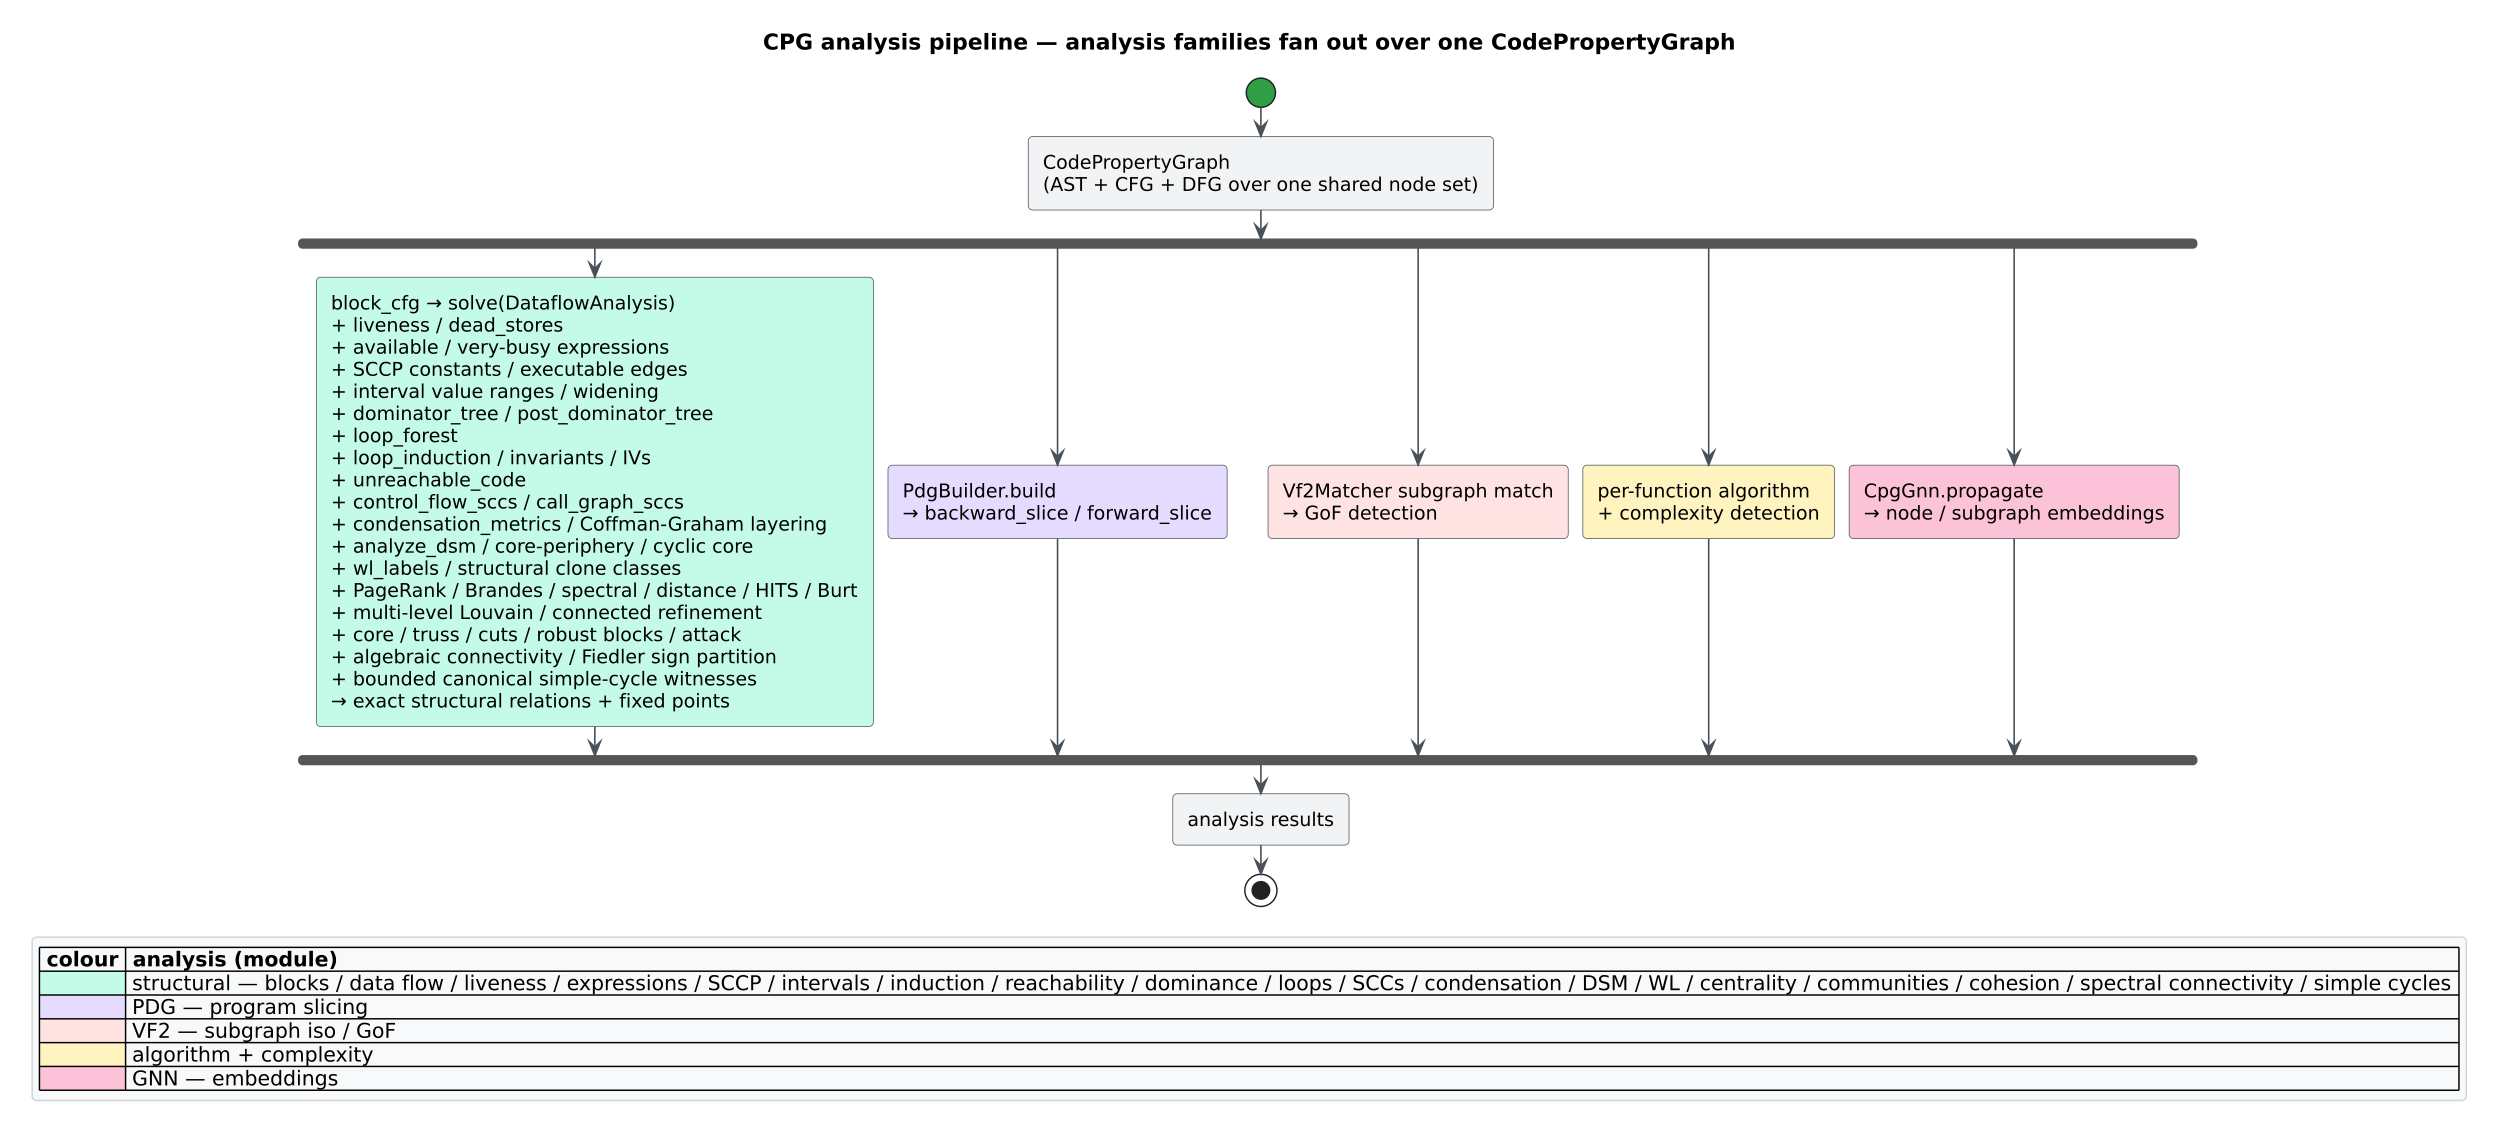
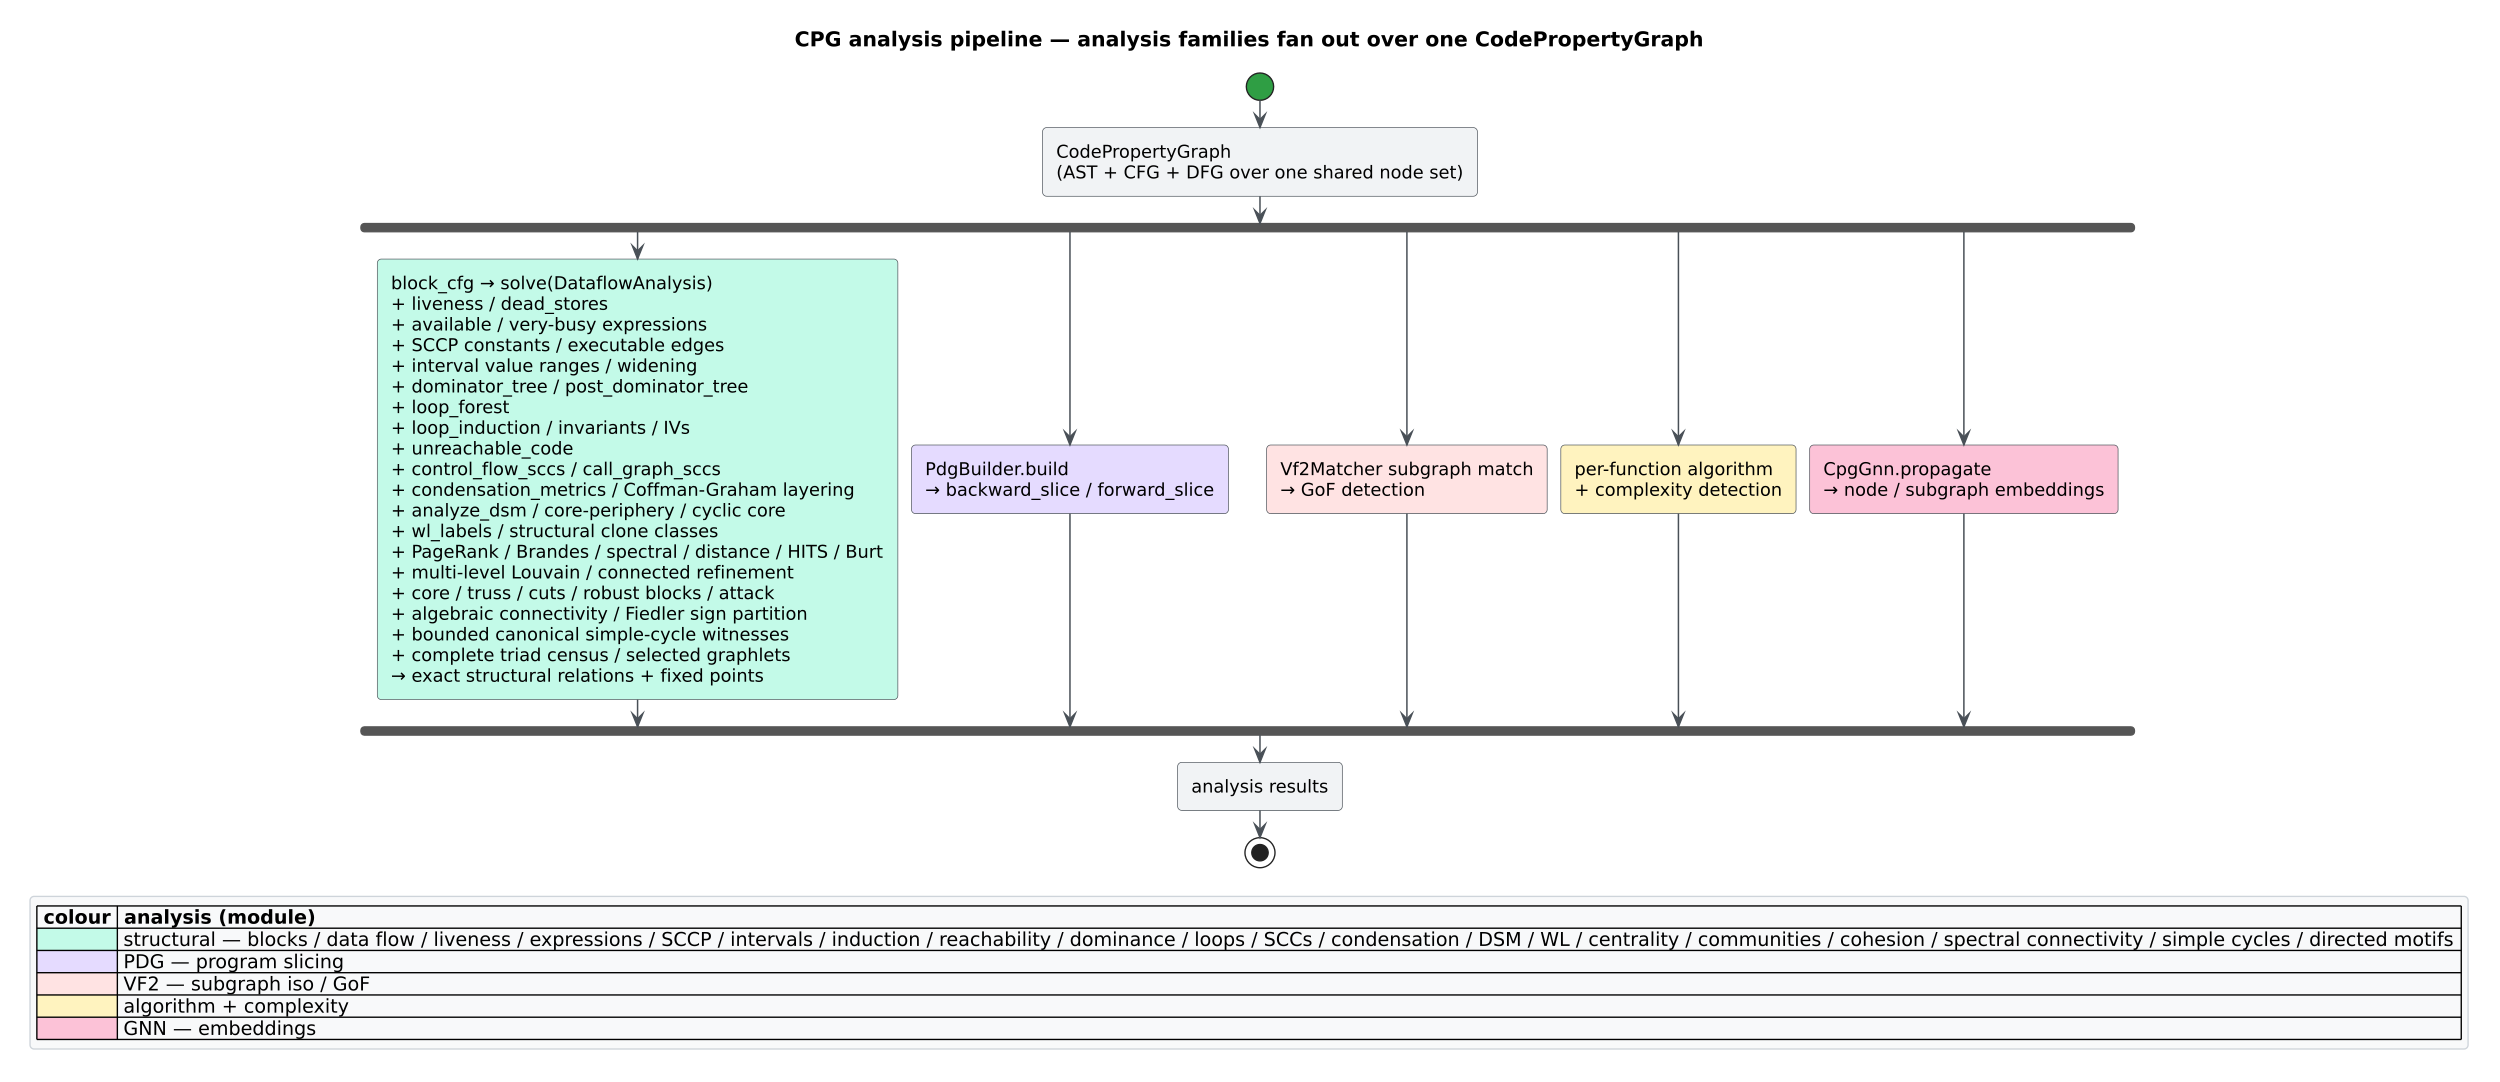
- <svg xmlns="http://www.w3.org/2000/svg" contentStyleType="text/css" data-diagram-type="ACTIVITY" height="777px" preserveAspectRatio="none" style="width:1711px;height:777px;background:#FFFFFF;" version="1.1" viewBox="0 0 1711 777" width="1711px" zoomAndPan="magnify">
+ <svg xmlns="http://www.w3.org/2000/svg" contentStyleType="text/css" data-diagram-type="ACTIVITY" height="792px" preserveAspectRatio="none" style="width:1831px;height:792px;background:#FFFFFF;" version="1.1" viewBox="0 0 1831 792" width="1831px" zoomAndPan="magnify">
  <defs />
  <g>
    <g class="title" data-source-line="2">
-       <text fill="#000000" font-family="'DejaVu Sans'" font-size="15" font-weight="700" lengthAdjust="spacing" textLength="665.662" x="522.128" y="33.923">CPG analysis pipeline — analysis families fan out over one CodePropertyGraph</text>
+       <text fill="#000000" font-family="'DejaVu Sans'" font-size="15" font-weight="700" lengthAdjust="spacing" textLength="665.662" x="581.98" y="33.923">CPG analysis pipeline — analysis families fan out over one CodePropertyGraph</text>
    </g>
-     <ellipse cx="862.958" cy="63.461" fill="#2F9E44" rx="10" ry="10" style="stroke:#222222;stroke-width:1;" />
-     <rect fill="#F1F3F5" height="50.266" rx="3" ry="3" style="stroke:#495057;stroke-width:0.5;" width="318.46" x="703.728" y="93.461" />
-     <text fill="#000000" font-family="'DejaVu Sans'" font-size="13" lengthAdjust="spacing" textLength="128.68" x="713.728" y="115.528">CodePropertyGraph</text>
-     <text fill="#000000" font-family="'DejaVu Sans'" font-size="13" lengthAdjust="spacing" textLength="298.46" x="713.728" y="130.661">(AST + CFG + DFG over one shared node set)</text>
-     <rect fill="#555555" height="6" rx="2.5" ry="2.5" style="stroke:#555555;stroke-width:1;" width="1298.927" x="204.495" y="163.727" />
-     <rect fill="#C3FAE8" height="307.523" rx="3" ry="3" style="stroke:#495057;stroke-width:0.5;" width="381.239" x="216.495" y="189.727" />
-     <text fill="#000000" font-family="'DejaVu Sans'" font-size="13" lengthAdjust="spacing" textLength="235.676" x="226.495" y="211.793">block_cfg → solve(DataflowAnalysis)</text>
-     <text fill="#000000" font-family="'DejaVu Sans'" font-size="13" lengthAdjust="spacing" textLength="159.275" x="226.495" y="226.926">+ liveness / dead_stores</text>
-     <text fill="#000000" font-family="'DejaVu Sans'" font-size="13" lengthAdjust="spacing" textLength="232.267" x="226.495" y="242.059">+ available / very-busy expressions</text>
-     <text fill="#000000" font-family="'DejaVu Sans'" font-size="13" lengthAdjust="spacing" textLength="244.74" x="226.495" y="257.192">+ SCCP constants / executable edges</text>
-     <text fill="#000000" font-family="'DejaVu Sans'" font-size="13" lengthAdjust="spacing" textLength="224.415" x="226.495" y="272.325">+ interval value ranges / widening</text>
-     <text fill="#000000" font-family="'DejaVu Sans'" font-size="13" lengthAdjust="spacing" textLength="262.285" x="226.495" y="287.457">+ dominator_tree / post_dominator_tree</text>
-     <text fill="#000000" font-family="'DejaVu Sans'" font-size="13" lengthAdjust="spacing" textLength="87.039" x="226.495" y="302.59">+ loop_forest</text>
-     <text fill="#000000" font-family="'DejaVu Sans'" font-size="13" lengthAdjust="spacing" textLength="219.019" x="226.495" y="317.723">+ loop_induction / invariants / IVs</text>
-     <text fill="#000000" font-family="'DejaVu Sans'" font-size="13" lengthAdjust="spacing" textLength="133.878" x="226.495" y="332.856">+ unreachable_code</text>
-     <text fill="#000000" font-family="'DejaVu Sans'" font-size="13" lengthAdjust="spacing" textLength="241.865" x="226.495" y="347.989">+ control_flow_sccs / call_graph_sccs</text>
-     <text fill="#000000" font-family="'DejaVu Sans'" font-size="13" lengthAdjust="spacing" textLength="339.123" x="226.495" y="363.122">+ condensation_metrics / Coffman-Graham layering</text>
-     <text fill="#000000" font-family="'DejaVu Sans'" font-size="13" lengthAdjust="spacing" textLength="289.606" x="226.495" y="378.254">+ analyze_dsm / core-periphery / cyclic core</text>
-     <text fill="#000000" font-family="'DejaVu Sans'" font-size="13" lengthAdjust="spacing" textLength="239.745" x="226.495" y="393.387">+ wl_labels / structural clone classes</text>
-     <text fill="#000000" font-family="'DejaVu Sans'" font-size="13" lengthAdjust="spacing" textLength="361.239" x="226.495" y="408.52">+ PageRank / Brandes / spectral / distance / HITS / Burt</text>
-     <text fill="#000000" font-family="'DejaVu Sans'" font-size="13" lengthAdjust="spacing" textLength="295.547" x="226.495" y="423.653">+ multi-level Louvain / connected refinement</text>
-     <text fill="#000000" font-family="'DejaVu Sans'" font-size="13" lengthAdjust="spacing" textLength="281.392" x="226.495" y="438.786">+ core / truss / cuts / robust blocks / attack</text>
-     <text fill="#000000" font-family="'DejaVu Sans'" font-size="13" lengthAdjust="spacing" textLength="306.09" x="226.495" y="453.918">+ algebraic connectivity / Fiedler sign partition</text>
-     <text fill="#000000" font-family="'DejaVu Sans'" font-size="13" lengthAdjust="spacing" textLength="291.586" x="226.495" y="469.051">+ bounded canonical simple-cycle witnesses</text>
-     <text fill="#000000" font-family="'DejaVu Sans'" font-size="13" lengthAdjust="spacing" textLength="273.997" x="226.495" y="484.184">→ exact structural relations + fixed points</text>
-     <rect fill="#E5DBFF" height="50.266" rx="3" ry="3" style="stroke:#495057;stroke-width:0.5;" width="232.113" x="607.734" y="318.356" />
-     <text fill="#000000" font-family="'DejaVu Sans'" font-size="13" lengthAdjust="spacing" textLength="106.418" x="617.734" y="340.422">PdgBuilder.build</text>
-     <text fill="#000000" font-family="'DejaVu Sans'" font-size="13" lengthAdjust="spacing" textLength="212.113" x="617.734" y="355.555">→ backward_slice / forward_slice</text>
-     <rect fill="#FFE3E3" height="50.266" rx="3" ry="3" style="stroke:#495057;stroke-width:0.5;" width="205.447" x="867.847" y="318.356" />
-     <text fill="#000000" font-family="'DejaVu Sans'" font-size="13" lengthAdjust="spacing" textLength="185.447" x="877.847" y="340.422">Vf2Matcher subgraph match</text>
-     <text fill="#000000" font-family="'DejaVu Sans'" font-size="13" lengthAdjust="spacing" textLength="106.057" x="877.847" y="355.555">→ GoF detection</text>
-     <rect fill="#FFF3BF" height="50.266" rx="3" ry="3" style="stroke:#495057;stroke-width:0.5;" width="172.274" x="1083.294" y="318.356" />
-     <text fill="#000000" font-family="'DejaVu Sans'" font-size="13" lengthAdjust="spacing" textLength="146.263" x="1093.294" y="340.422">per-function algorithm</text>
-     <text fill="#000000" font-family="'DejaVu Sans'" font-size="13" lengthAdjust="spacing" textLength="152.274" x="1093.294" y="355.555">+ complexity detection</text>
-     <rect fill="#FCC2D7" height="50.266" rx="3" ry="3" style="stroke:#495057;stroke-width:0.5;" width="225.855" x="1265.568" y="318.356" />
-     <text fill="#000000" font-family="'DejaVu Sans'" font-size="13" lengthAdjust="spacing" textLength="123.348" x="1275.568" y="340.422">CpgGnn.propagate</text>
-     <text fill="#000000" font-family="'DejaVu Sans'" font-size="13" lengthAdjust="spacing" textLength="205.855" x="1275.568" y="355.555">→ node / subgraph embeddings</text>
-     <rect fill="#555555" height="6" rx="2.5" ry="2.5" style="stroke:#555555;stroke-width:1;" width="1298.927" x="204.495" y="517.25" />
-     <rect fill="#F1F3F5" height="35.133" rx="3" ry="3" style="stroke:#495057;stroke-width:0.5;" width="120.604" x="802.657" y="543.25" />
-     <text fill="#000000" font-family="'DejaVu Sans'" font-size="13" lengthAdjust="spacing" textLength="100.604" x="812.657" y="565.317">analysis results</text>
-     <ellipse cx="862.958" cy="609.383" fill="none" rx="11" ry="11" style="stroke:#222222;stroke-width:1;" />
-     <ellipse cx="862.958" cy="609.383" fill="#222222" rx="6" ry="6" style="stroke:#222222;stroke-width:1;" />
-     <line style="stroke:#495057;stroke-width:1.1;" x1="862.958" x2="862.958" y1="73.461" y2="93.461" />
-     <polygon fill="#495057" points="858.958,83.461,862.958,93.461,866.958,83.461,862.958,87.461" style="stroke:#495057;stroke-width:1;stroke-linejoin:miter;stroke-miterlimit:10;" />
-     <line style="stroke:#495057;stroke-width:1.1;" x1="407.114" x2="407.114" y1="169.727" y2="189.727" />
-     <polygon fill="#495057" points="403.114,179.727,407.114,189.727,411.114,179.727,407.114,183.727" style="stroke:#495057;stroke-width:1;stroke-linejoin:miter;stroke-miterlimit:10;" />
-     <line style="stroke:#495057;stroke-width:1.1;" x1="723.79" x2="723.79" y1="169.727" y2="318.356" />
-     <polygon fill="#495057" points="719.79,308.356,723.79,318.356,727.79,308.356,723.79,312.356" style="stroke:#495057;stroke-width:1;stroke-linejoin:miter;stroke-miterlimit:10;" />
-     <line style="stroke:#495057;stroke-width:1.1;" x1="970.57" x2="970.57" y1="169.727" y2="318.356" />
-     <polygon fill="#495057" points="966.57,308.356,970.57,318.356,974.57,308.356,970.57,312.356" style="stroke:#495057;stroke-width:1;stroke-linejoin:miter;stroke-miterlimit:10;" />
-     <line style="stroke:#495057;stroke-width:1.1;" x1="1169.431" x2="1169.431" y1="169.727" y2="318.356" />
-     <polygon fill="#495057" points="1165.431,308.356,1169.431,318.356,1173.431,308.356,1169.431,312.356" style="stroke:#495057;stroke-width:1;stroke-linejoin:miter;stroke-miterlimit:10;" />
-     <line style="stroke:#495057;stroke-width:1.1;" x1="1378.495" x2="1378.495" y1="169.727" y2="318.356" />
-     <polygon fill="#495057" points="1374.495,308.356,1378.495,318.356,1382.495,308.356,1378.495,312.356" style="stroke:#495057;stroke-width:1;stroke-linejoin:miter;stroke-miterlimit:10;" />
-     <line style="stroke:#495057;stroke-width:1.1;" x1="407.114" x2="407.114" y1="497.25" y2="517.25" />
-     <polygon fill="#495057" points="403.114,507.25,407.114,517.25,411.114,507.25,407.114,511.25" style="stroke:#495057;stroke-width:1;stroke-linejoin:miter;stroke-miterlimit:10;" />
-     <line style="stroke:#495057;stroke-width:1.1;" x1="723.79" x2="723.79" y1="368.621" y2="517.25" />
-     <polygon fill="#495057" points="719.79,507.25,723.79,517.25,727.79,507.25,723.79,511.25" style="stroke:#495057;stroke-width:1;stroke-linejoin:miter;stroke-miterlimit:10;" />
-     <line style="stroke:#495057;stroke-width:1.1;" x1="970.57" x2="970.57" y1="368.621" y2="517.25" />
-     <polygon fill="#495057" points="966.57,507.25,970.57,517.25,974.57,507.25,970.57,511.25" style="stroke:#495057;stroke-width:1;stroke-linejoin:miter;stroke-miterlimit:10;" />
-     <line style="stroke:#495057;stroke-width:1.1;" x1="1169.431" x2="1169.431" y1="368.621" y2="517.25" />
-     <polygon fill="#495057" points="1165.431,507.25,1169.431,517.25,1173.431,507.25,1169.431,511.25" style="stroke:#495057;stroke-width:1;stroke-linejoin:miter;stroke-miterlimit:10;" />
-     <line style="stroke:#495057;stroke-width:1.1;" x1="1378.495" x2="1378.495" y1="368.621" y2="517.25" />
-     <polygon fill="#495057" points="1374.495,507.25,1378.495,517.25,1382.495,507.25,1378.495,511.25" style="stroke:#495057;stroke-width:1;stroke-linejoin:miter;stroke-miterlimit:10;" />
-     <line style="stroke:#495057;stroke-width:1.1;" x1="862.958" x2="862.958" y1="143.727" y2="163.727" />
-     <polygon fill="#495057" points="858.958,153.727,862.958,163.727,866.958,153.727,862.958,157.727" style="stroke:#495057;stroke-width:1;stroke-linejoin:miter;stroke-miterlimit:10;" />
-     <line style="stroke:#495057;stroke-width:1.1;" x1="862.958" x2="862.958" y1="523.25" y2="543.25" />
-     <polygon fill="#495057" points="858.958,533.25,862.958,543.25,866.958,533.25,862.958,537.25" style="stroke:#495057;stroke-width:1;stroke-linejoin:miter;stroke-miterlimit:10;" />
-     <line style="stroke:#495057;stroke-width:1.1;" x1="862.958" x2="862.958" y1="578.383" y2="598.383" />
-     <polygon fill="#495057" points="858.958,588.383,862.958,598.383,866.958,588.383,862.958,592.383" style="stroke:#495057;stroke-width:1;stroke-linejoin:miter;stroke-miterlimit:10;" />
-     <g class="legend" data-source-line="41">
-       <rect fill="#F8F9FA" height="111.781" rx="3" ry="3" style="stroke:#CED4DA;stroke-width:1;" width="1665.917" x="22" y="641.383" />
-       <text fill="#000000" font-family="'DejaVu Sans'" font-size="14" font-weight="700" lengthAdjust="spacing" textLength="49.205" x="31.874" y="661.378">colour</text>
-       <text fill="#000000" font-family="'DejaVu Sans'" font-size="14" font-weight="700" lengthAdjust="spacing" textLength="140.41" x="90.827" y="661.378">analysis (module)</text>
-       <rect fill="#C3FAE8" height="16.297" style="stroke:none;stroke-width:1;" width="58.953" x="27" y="664.68" />
-       <text fill="#000000" font-family="'DejaVu Sans'" font-size="14" lengthAdjust="spacing" textLength="4.45" x="27" y="677.675"> </text>
-       <text fill="#000000" font-family="'DejaVu Sans'" font-size="14" lengthAdjust="spacing" textLength="1588.063" x="90.403" y="677.675">structural — blocks / data flow / liveness / expressions / SCCP / intervals / induction / reachability / dominance / loops / SCCs / condensation / DSM / WL / centrality / communities / cohesion / spectral connectivity / simple cycles</text>
-       <rect fill="#E5DBFF" height="16.297" style="stroke:none;stroke-width:1;" width="58.953" x="27" y="680.977" />
-       <text fill="#000000" font-family="'DejaVu Sans'" font-size="14" lengthAdjust="spacing" textLength="4.45" x="27" y="693.972"> </text>
-       <text fill="#000000" font-family="'DejaVu Sans'" font-size="14" lengthAdjust="spacing" textLength="161.909" x="90.403" y="693.972">PDG — program slicing</text>
-       <rect fill="#FFE3E3" height="16.297" style="stroke:none;stroke-width:1;" width="58.953" x="27" y="697.273" />
-       <text fill="#000000" font-family="'DejaVu Sans'" font-size="14" lengthAdjust="spacing" textLength="4.45" x="27" y="710.269"> </text>
-       <text fill="#000000" font-family="'DejaVu Sans'" font-size="14" lengthAdjust="spacing" textLength="180.756" x="90.403" y="710.269">VF2 — subgraph iso / GoF</text>
-       <rect fill="#FFF3BF" height="16.297" style="stroke:none;stroke-width:1;" width="58.953" x="27" y="713.57" />
-       <text fill="#000000" font-family="'DejaVu Sans'" font-size="14" lengthAdjust="spacing" textLength="4.45" x="27" y="726.565"> </text>
-       <text fill="#000000" font-family="'DejaVu Sans'" font-size="14" lengthAdjust="spacing" textLength="165.436" x="90.403" y="726.565">algorithm + complexity</text>
-       <rect fill="#FCC2D7" height="16.297" style="stroke:none;stroke-width:1;" width="58.953" x="27" y="729.867" />
-       <text fill="#000000" font-family="'DejaVu Sans'" font-size="14" lengthAdjust="spacing" textLength="4.45" x="27" y="742.862"> </text>
-       <text fill="#000000" font-family="'DejaVu Sans'" font-size="14" lengthAdjust="spacing" textLength="141.162" x="90.403" y="742.862">GNN — embeddings</text>
-       <line style="stroke:#000000;stroke-width:1;" x1="27" x2="1682.917" y1="648.383" y2="648.383" />
-       <line style="stroke:#000000;stroke-width:1;" x1="27" x2="1682.917" y1="664.68" y2="664.68" />
-       <line style="stroke:#000000;stroke-width:1;" x1="27" x2="1682.917" y1="680.977" y2="680.977" />
-       <line style="stroke:#000000;stroke-width:1;" x1="27" x2="1682.917" y1="697.273" y2="697.273" />
-       <line style="stroke:#000000;stroke-width:1;" x1="27" x2="1682.917" y1="713.57" y2="713.57" />
-       <line style="stroke:#000000;stroke-width:1;" x1="27" x2="1682.917" y1="729.867" y2="729.867" />
-       <line style="stroke:#000000;stroke-width:1;" x1="27" x2="1682.917" y1="746.164" y2="746.164" />
-       <line style="stroke:#000000;stroke-width:1;" x1="27" x2="27" y1="648.383" y2="746.164" />
-       <line style="stroke:#000000;stroke-width:1;" x1="85.953" x2="85.953" y1="648.383" y2="746.164" />
-       <line style="stroke:#000000;stroke-width:1;" x1="1682.917" x2="1682.917" y1="648.383" y2="746.164" />
+     <ellipse cx="922.811" cy="63.461" fill="#2F9E44" rx="10" ry="10" style="stroke:#222222;stroke-width:1;" />
+     <rect fill="#F1F3F5" height="50.266" rx="3" ry="3" style="stroke:#495057;stroke-width:0.5;" width="318.46" x="763.58" y="93.461" />
+     <text fill="#000000" font-family="'DejaVu Sans'" font-size="13" lengthAdjust="spacing" textLength="128.68" x="773.58" y="115.528">CodePropertyGraph</text>
+     <text fill="#000000" font-family="'DejaVu Sans'" font-size="13" lengthAdjust="spacing" textLength="298.46" x="773.58" y="130.661">(AST + CFG + DFG over one shared node set)</text>
+     <rect fill="#555555" height="6" rx="2.5" ry="2.5" style="stroke:#555555;stroke-width:1;" width="1298.927" x="264.347" y="163.727" />
+     <rect fill="#C3FAE8" height="322.656" rx="3" ry="3" style="stroke:#495057;stroke-width:0.5;" width="381.239" x="276.347" y="189.727" />
+     <text fill="#000000" font-family="'DejaVu Sans'" font-size="13" lengthAdjust="spacing" textLength="235.676" x="286.347" y="211.793">block_cfg → solve(DataflowAnalysis)</text>
+     <text fill="#000000" font-family="'DejaVu Sans'" font-size="13" lengthAdjust="spacing" textLength="159.275" x="286.347" y="226.926">+ liveness / dead_stores</text>
+     <text fill="#000000" font-family="'DejaVu Sans'" font-size="13" lengthAdjust="spacing" textLength="232.267" x="286.347" y="242.059">+ available / very-busy expressions</text>
+     <text fill="#000000" font-family="'DejaVu Sans'" font-size="13" lengthAdjust="spacing" textLength="244.74" x="286.347" y="257.192">+ SCCP constants / executable edges</text>
+     <text fill="#000000" font-family="'DejaVu Sans'" font-size="13" lengthAdjust="spacing" textLength="224.415" x="286.347" y="272.325">+ interval value ranges / widening</text>
+     <text fill="#000000" font-family="'DejaVu Sans'" font-size="13" lengthAdjust="spacing" textLength="262.285" x="286.347" y="287.457">+ dominator_tree / post_dominator_tree</text>
+     <text fill="#000000" font-family="'DejaVu Sans'" font-size="13" lengthAdjust="spacing" textLength="87.039" x="286.347" y="302.59">+ loop_forest</text>
+     <text fill="#000000" font-family="'DejaVu Sans'" font-size="13" lengthAdjust="spacing" textLength="219.019" x="286.347" y="317.723">+ loop_induction / invariants / IVs</text>
+     <text fill="#000000" font-family="'DejaVu Sans'" font-size="13" lengthAdjust="spacing" textLength="133.878" x="286.347" y="332.856">+ unreachable_code</text>
+     <text fill="#000000" font-family="'DejaVu Sans'" font-size="13" lengthAdjust="spacing" textLength="241.865" x="286.347" y="347.989">+ control_flow_sccs / call_graph_sccs</text>
+     <text fill="#000000" font-family="'DejaVu Sans'" font-size="13" lengthAdjust="spacing" textLength="339.123" x="286.347" y="363.122">+ condensation_metrics / Coffman-Graham layering</text>
+     <text fill="#000000" font-family="'DejaVu Sans'" font-size="13" lengthAdjust="spacing" textLength="289.606" x="286.347" y="378.254">+ analyze_dsm / core-periphery / cyclic core</text>
+     <text fill="#000000" font-family="'DejaVu Sans'" font-size="13" lengthAdjust="spacing" textLength="239.745" x="286.347" y="393.387">+ wl_labels / structural clone classes</text>
+     <text fill="#000000" font-family="'DejaVu Sans'" font-size="13" lengthAdjust="spacing" textLength="361.239" x="286.347" y="408.52">+ PageRank / Brandes / spectral / distance / HITS / Burt</text>
+     <text fill="#000000" font-family="'DejaVu Sans'" font-size="13" lengthAdjust="spacing" textLength="295.547" x="286.347" y="423.653">+ multi-level Louvain / connected refinement</text>
+     <text fill="#000000" font-family="'DejaVu Sans'" font-size="13" lengthAdjust="spacing" textLength="281.392" x="286.347" y="438.786">+ core / truss / cuts / robust blocks / attack</text>
+     <text fill="#000000" font-family="'DejaVu Sans'" font-size="13" lengthAdjust="spacing" textLength="306.09" x="286.347" y="453.918">+ algebraic connectivity / Fiedler sign partition</text>
+     <text fill="#000000" font-family="'DejaVu Sans'" font-size="13" lengthAdjust="spacing" textLength="291.586" x="286.347" y="469.051">+ bounded canonical simple-cycle witnesses</text>
+     <text fill="#000000" font-family="'DejaVu Sans'" font-size="13" lengthAdjust="spacing" textLength="292.64" x="286.347" y="484.184">+ complete triad census / selected graphlets</text>
+     <text fill="#000000" font-family="'DejaVu Sans'" font-size="13" lengthAdjust="spacing" textLength="273.997" x="286.347" y="499.317">→ exact structural relations + fixed points</text>
+     <rect fill="#E5DBFF" height="50.266" rx="3" ry="3" style="stroke:#495057;stroke-width:0.5;" width="232.113" x="667.586" y="325.922" />
+     <text fill="#000000" font-family="'DejaVu Sans'" font-size="13" lengthAdjust="spacing" textLength="106.418" x="677.586" y="347.989">PdgBuilder.build</text>
+     <text fill="#000000" font-family="'DejaVu Sans'" font-size="13" lengthAdjust="spacing" textLength="212.113" x="677.586" y="363.122">→ backward_slice / forward_slice</text>
+     <rect fill="#FFE3E3" height="50.266" rx="3" ry="3" style="stroke:#495057;stroke-width:0.5;" width="205.447" x="927.699" y="325.922" />
+     <text fill="#000000" font-family="'DejaVu Sans'" font-size="13" lengthAdjust="spacing" textLength="185.447" x="937.699" y="347.989">Vf2Matcher subgraph match</text>
+     <text fill="#000000" font-family="'DejaVu Sans'" font-size="13" lengthAdjust="spacing" textLength="106.057" x="937.699" y="363.122">→ GoF detection</text>
+     <rect fill="#FFF3BF" height="50.266" rx="3" ry="3" style="stroke:#495057;stroke-width:0.5;" width="172.274" x="1143.146" y="325.922" />
+     <text fill="#000000" font-family="'DejaVu Sans'" font-size="13" lengthAdjust="spacing" textLength="146.263" x="1153.146" y="347.989">per-function algorithm</text>
+     <text fill="#000000" font-family="'DejaVu Sans'" font-size="13" lengthAdjust="spacing" textLength="152.274" x="1153.146" y="363.122">+ complexity detection</text>
+     <rect fill="#FCC2D7" height="50.266" rx="3" ry="3" style="stroke:#495057;stroke-width:0.5;" width="225.855" x="1325.42" y="325.922" />
+     <text fill="#000000" font-family="'DejaVu Sans'" font-size="13" lengthAdjust="spacing" textLength="123.348" x="1335.42" y="347.989">CpgGnn.propagate</text>
+     <text fill="#000000" font-family="'DejaVu Sans'" font-size="13" lengthAdjust="spacing" textLength="205.855" x="1335.42" y="363.122">→ node / subgraph embeddings</text>
+     <rect fill="#555555" height="6" rx="2.5" ry="2.5" style="stroke:#555555;stroke-width:1;" width="1298.927" x="264.347" y="532.383" />
+     <rect fill="#F1F3F5" height="35.133" rx="3" ry="3" style="stroke:#495057;stroke-width:0.5;" width="120.604" x="862.509" y="558.383" />
+     <text fill="#000000" font-family="'DejaVu Sans'" font-size="13" lengthAdjust="spacing" textLength="100.604" x="872.509" y="580.45">analysis results</text>
+     <ellipse cx="922.811" cy="624.516" fill="none" rx="11" ry="11" style="stroke:#222222;stroke-width:1;" />
+     <ellipse cx="922.811" cy="624.516" fill="#222222" rx="6" ry="6" style="stroke:#222222;stroke-width:1;" />
+     <line style="stroke:#495057;stroke-width:1.1;" x1="922.811" x2="922.811" y1="73.461" y2="93.461" />
+     <polygon fill="#495057" points="918.811,83.461,922.811,93.461,926.811,83.461,922.811,87.461" style="stroke:#495057;stroke-width:1;stroke-linejoin:miter;stroke-miterlimit:10;" />
+     <line style="stroke:#495057;stroke-width:1.1;" x1="466.966" x2="466.966" y1="169.727" y2="189.727" />
+     <polygon fill="#495057" points="462.966,179.727,466.966,189.727,470.966,179.727,466.966,183.727" style="stroke:#495057;stroke-width:1;stroke-linejoin:miter;stroke-miterlimit:10;" />
+     <line style="stroke:#495057;stroke-width:1.1;" x1="783.642" x2="783.642" y1="169.727" y2="325.922" />
+     <polygon fill="#495057" points="779.642,315.922,783.642,325.922,787.642,315.922,783.642,319.922" style="stroke:#495057;stroke-width:1;stroke-linejoin:miter;stroke-miterlimit:10;" />
+     <line style="stroke:#495057;stroke-width:1.1;" x1="1030.422" x2="1030.422" y1="169.727" y2="325.922" />
+     <polygon fill="#495057" points="1026.422,315.922,1030.422,325.922,1034.422,315.922,1030.422,319.922" style="stroke:#495057;stroke-width:1;stroke-linejoin:miter;stroke-miterlimit:10;" />
+     <line style="stroke:#495057;stroke-width:1.1;" x1="1229.283" x2="1229.283" y1="169.727" y2="325.922" />
+     <polygon fill="#495057" points="1225.283,315.922,1229.283,325.922,1233.283,315.922,1229.283,319.922" style="stroke:#495057;stroke-width:1;stroke-linejoin:miter;stroke-miterlimit:10;" />
+     <line style="stroke:#495057;stroke-width:1.1;" x1="1438.347" x2="1438.347" y1="169.727" y2="325.922" />
+     <polygon fill="#495057" points="1434.347,315.922,1438.347,325.922,1442.347,315.922,1438.347,319.922" style="stroke:#495057;stroke-width:1;stroke-linejoin:miter;stroke-miterlimit:10;" />
+     <line style="stroke:#495057;stroke-width:1.1;" x1="466.966" x2="466.966" y1="512.383" y2="532.383" />
+     <polygon fill="#495057" points="462.966,522.383,466.966,532.383,470.966,522.383,466.966,526.383" style="stroke:#495057;stroke-width:1;stroke-linejoin:miter;stroke-miterlimit:10;" />
+     <line style="stroke:#495057;stroke-width:1.1;" x1="783.642" x2="783.642" y1="376.188" y2="532.383" />
+     <polygon fill="#495057" points="779.642,522.383,783.642,532.383,787.642,522.383,783.642,526.383" style="stroke:#495057;stroke-width:1;stroke-linejoin:miter;stroke-miterlimit:10;" />
+     <line style="stroke:#495057;stroke-width:1.1;" x1="1030.422" x2="1030.422" y1="376.188" y2="532.383" />
+     <polygon fill="#495057" points="1026.422,522.383,1030.422,532.383,1034.422,522.383,1030.422,526.383" style="stroke:#495057;stroke-width:1;stroke-linejoin:miter;stroke-miterlimit:10;" />
+     <line style="stroke:#495057;stroke-width:1.1;" x1="1229.283" x2="1229.283" y1="376.188" y2="532.383" />
+     <polygon fill="#495057" points="1225.283,522.383,1229.283,532.383,1233.283,522.383,1229.283,526.383" style="stroke:#495057;stroke-width:1;stroke-linejoin:miter;stroke-miterlimit:10;" />
+     <line style="stroke:#495057;stroke-width:1.1;" x1="1438.347" x2="1438.347" y1="376.188" y2="532.383" />
+     <polygon fill="#495057" points="1434.347,522.383,1438.347,532.383,1442.347,522.383,1438.347,526.383" style="stroke:#495057;stroke-width:1;stroke-linejoin:miter;stroke-miterlimit:10;" />
+     <line style="stroke:#495057;stroke-width:1.1;" x1="922.811" x2="922.811" y1="143.727" y2="163.727" />
+     <polygon fill="#495057" points="918.811,153.727,922.811,163.727,926.811,153.727,922.811,157.727" style="stroke:#495057;stroke-width:1;stroke-linejoin:miter;stroke-miterlimit:10;" />
+     <line style="stroke:#495057;stroke-width:1.1;" x1="922.811" x2="922.811" y1="538.383" y2="558.383" />
+     <polygon fill="#495057" points="918.811,548.383,922.811,558.383,926.811,548.383,922.811,552.383" style="stroke:#495057;stroke-width:1;stroke-linejoin:miter;stroke-miterlimit:10;" />
+     <line style="stroke:#495057;stroke-width:1.1;" x1="922.811" x2="922.811" y1="593.516" y2="613.516" />
+     <polygon fill="#495057" points="918.811,603.516,922.811,613.516,926.811,603.516,922.811,607.516" style="stroke:#495057;stroke-width:1;stroke-linejoin:miter;stroke-miterlimit:10;" />
+     <g class="legend" data-source-line="42">
+       <rect fill="#F8F9FA" height="111.781" rx="3" ry="3" style="stroke:#CED4DA;stroke-width:1;" width="1785.621" x="22" y="656.516" />
+       <text fill="#000000" font-family="'DejaVu Sans'" font-size="14" font-weight="700" lengthAdjust="spacing" textLength="49.205" x="31.874" y="676.511">colour</text>
+       <text fill="#000000" font-family="'DejaVu Sans'" font-size="14" font-weight="700" lengthAdjust="spacing" textLength="140.41" x="90.827" y="676.511">analysis (module)</text>
+       <rect fill="#C3FAE8" height="16.297" style="stroke:none;stroke-width:1;" width="58.953" x="27" y="679.812" />
+       <text fill="#000000" font-family="'DejaVu Sans'" font-size="14" lengthAdjust="spacing" textLength="4.45" x="27" y="692.808"> </text>
+       <text fill="#000000" font-family="'DejaVu Sans'" font-size="14" lengthAdjust="spacing" textLength="1707.768" x="90.403" y="692.808">structural — blocks / data flow / liveness / expressions / SCCP / intervals / induction / reachability / dominance / loops / SCCs / condensation / DSM / WL / centrality / communities / cohesion / spectral connectivity / simple cycles / directed motifs</text>
+       <rect fill="#E5DBFF" height="16.297" style="stroke:none;stroke-width:1;" width="58.953" x="27" y="696.109" />
+       <text fill="#000000" font-family="'DejaVu Sans'" font-size="14" lengthAdjust="spacing" textLength="4.45" x="27" y="709.105"> </text>
+       <text fill="#000000" font-family="'DejaVu Sans'" font-size="14" lengthAdjust="spacing" textLength="161.909" x="90.403" y="709.105">PDG — program slicing</text>
+       <rect fill="#FFE3E3" height="16.297" style="stroke:none;stroke-width:1;" width="58.953" x="27" y="712.406" />
+       <text fill="#000000" font-family="'DejaVu Sans'" font-size="14" lengthAdjust="spacing" textLength="4.45" x="27" y="725.401"> </text>
+       <text fill="#000000" font-family="'DejaVu Sans'" font-size="14" lengthAdjust="spacing" textLength="180.756" x="90.403" y="725.401">VF2 — subgraph iso / GoF</text>
+       <rect fill="#FFF3BF" height="16.297" style="stroke:none;stroke-width:1;" width="58.953" x="27" y="728.703" />
+       <text fill="#000000" font-family="'DejaVu Sans'" font-size="14" lengthAdjust="spacing" textLength="4.45" x="27" y="741.698"> </text>
+       <text fill="#000000" font-family="'DejaVu Sans'" font-size="14" lengthAdjust="spacing" textLength="165.436" x="90.403" y="741.698">algorithm + complexity</text>
+       <rect fill="#FCC2D7" height="16.297" style="stroke:none;stroke-width:1;" width="58.953" x="27" y="745" />
+       <text fill="#000000" font-family="'DejaVu Sans'" font-size="14" lengthAdjust="spacing" textLength="4.45" x="27" y="757.995"> </text>
+       <text fill="#000000" font-family="'DejaVu Sans'" font-size="14" lengthAdjust="spacing" textLength="141.162" x="90.403" y="757.995">GNN — embeddings</text>
+       <line style="stroke:#000000;stroke-width:1;" x1="27" x2="1802.621" y1="663.516" y2="663.516" />
+       <line style="stroke:#000000;stroke-width:1;" x1="27" x2="1802.621" y1="679.812" y2="679.812" />
+       <line style="stroke:#000000;stroke-width:1;" x1="27" x2="1802.621" y1="696.109" y2="696.109" />
+       <line style="stroke:#000000;stroke-width:1;" x1="27" x2="1802.621" y1="712.406" y2="712.406" />
+       <line style="stroke:#000000;stroke-width:1;" x1="27" x2="1802.621" y1="728.703" y2="728.703" />
+       <line style="stroke:#000000;stroke-width:1;" x1="27" x2="1802.621" y1="745" y2="745" />
+       <line style="stroke:#000000;stroke-width:1;" x1="27" x2="1802.621" y1="761.297" y2="761.297" />
+       <line style="stroke:#000000;stroke-width:1;" x1="27" x2="27" y1="663.516" y2="761.297" />
+       <line style="stroke:#000000;stroke-width:1;" x1="85.953" x2="85.953" y1="663.516" y2="761.297" />
+       <line style="stroke:#000000;stroke-width:1;" x1="1802.621" x2="1802.621" y1="663.516" y2="761.297" />
    </g>
  </g>
</svg>
